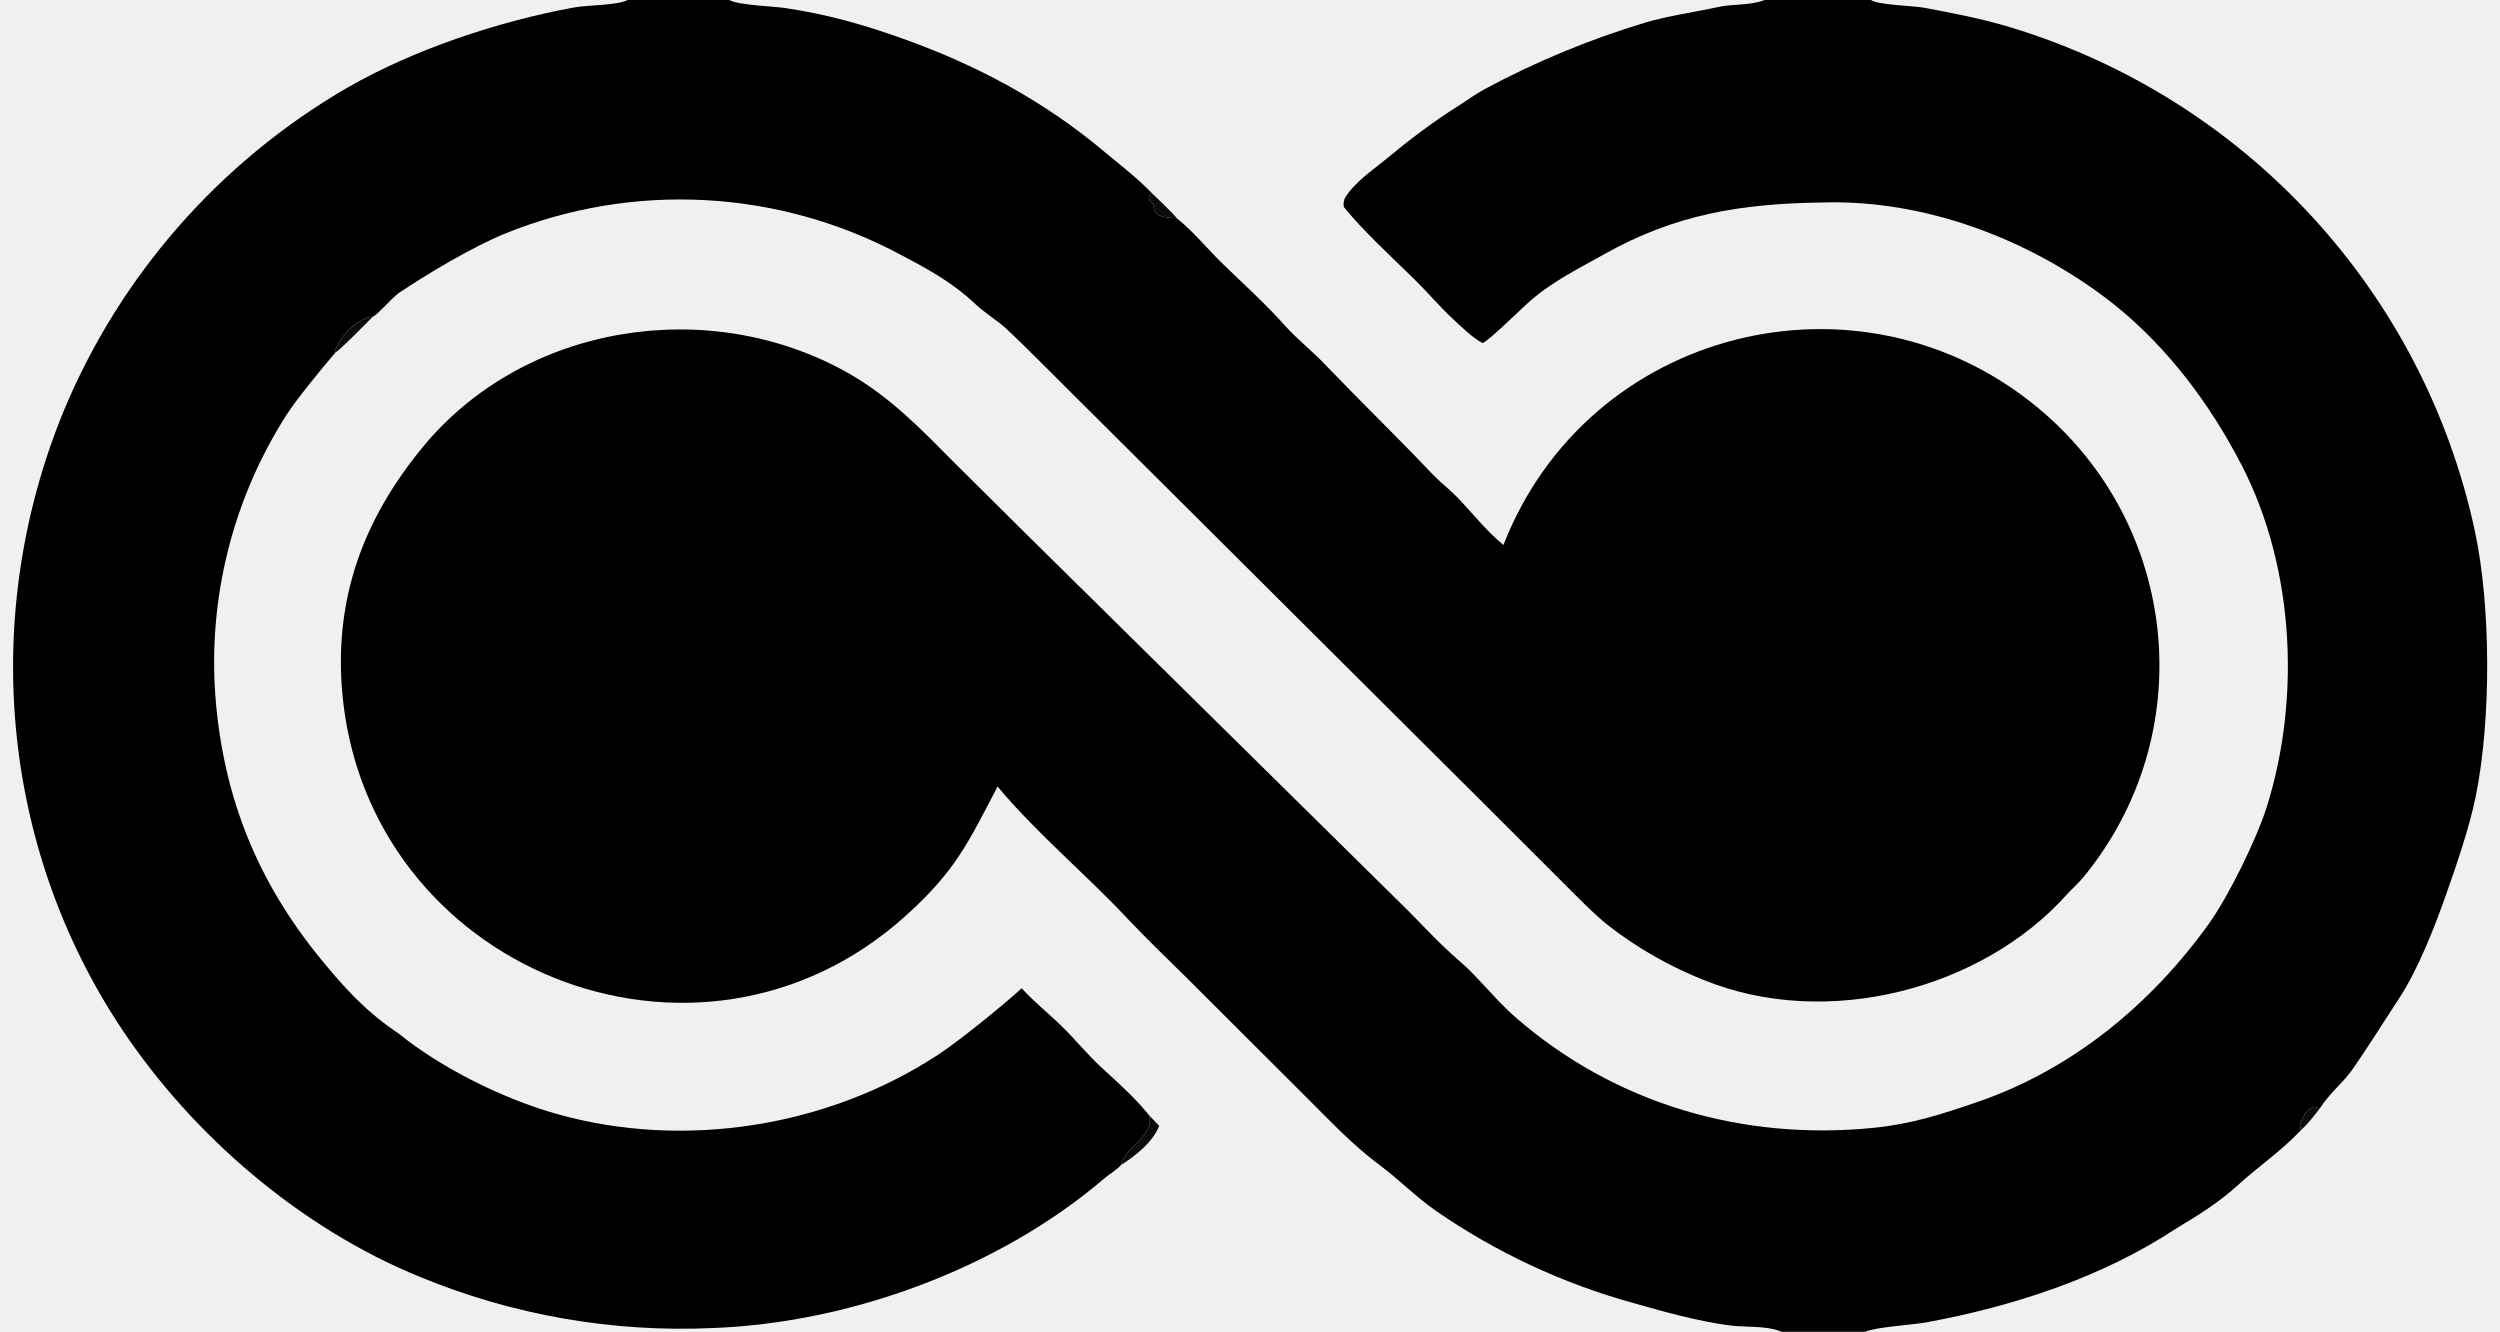
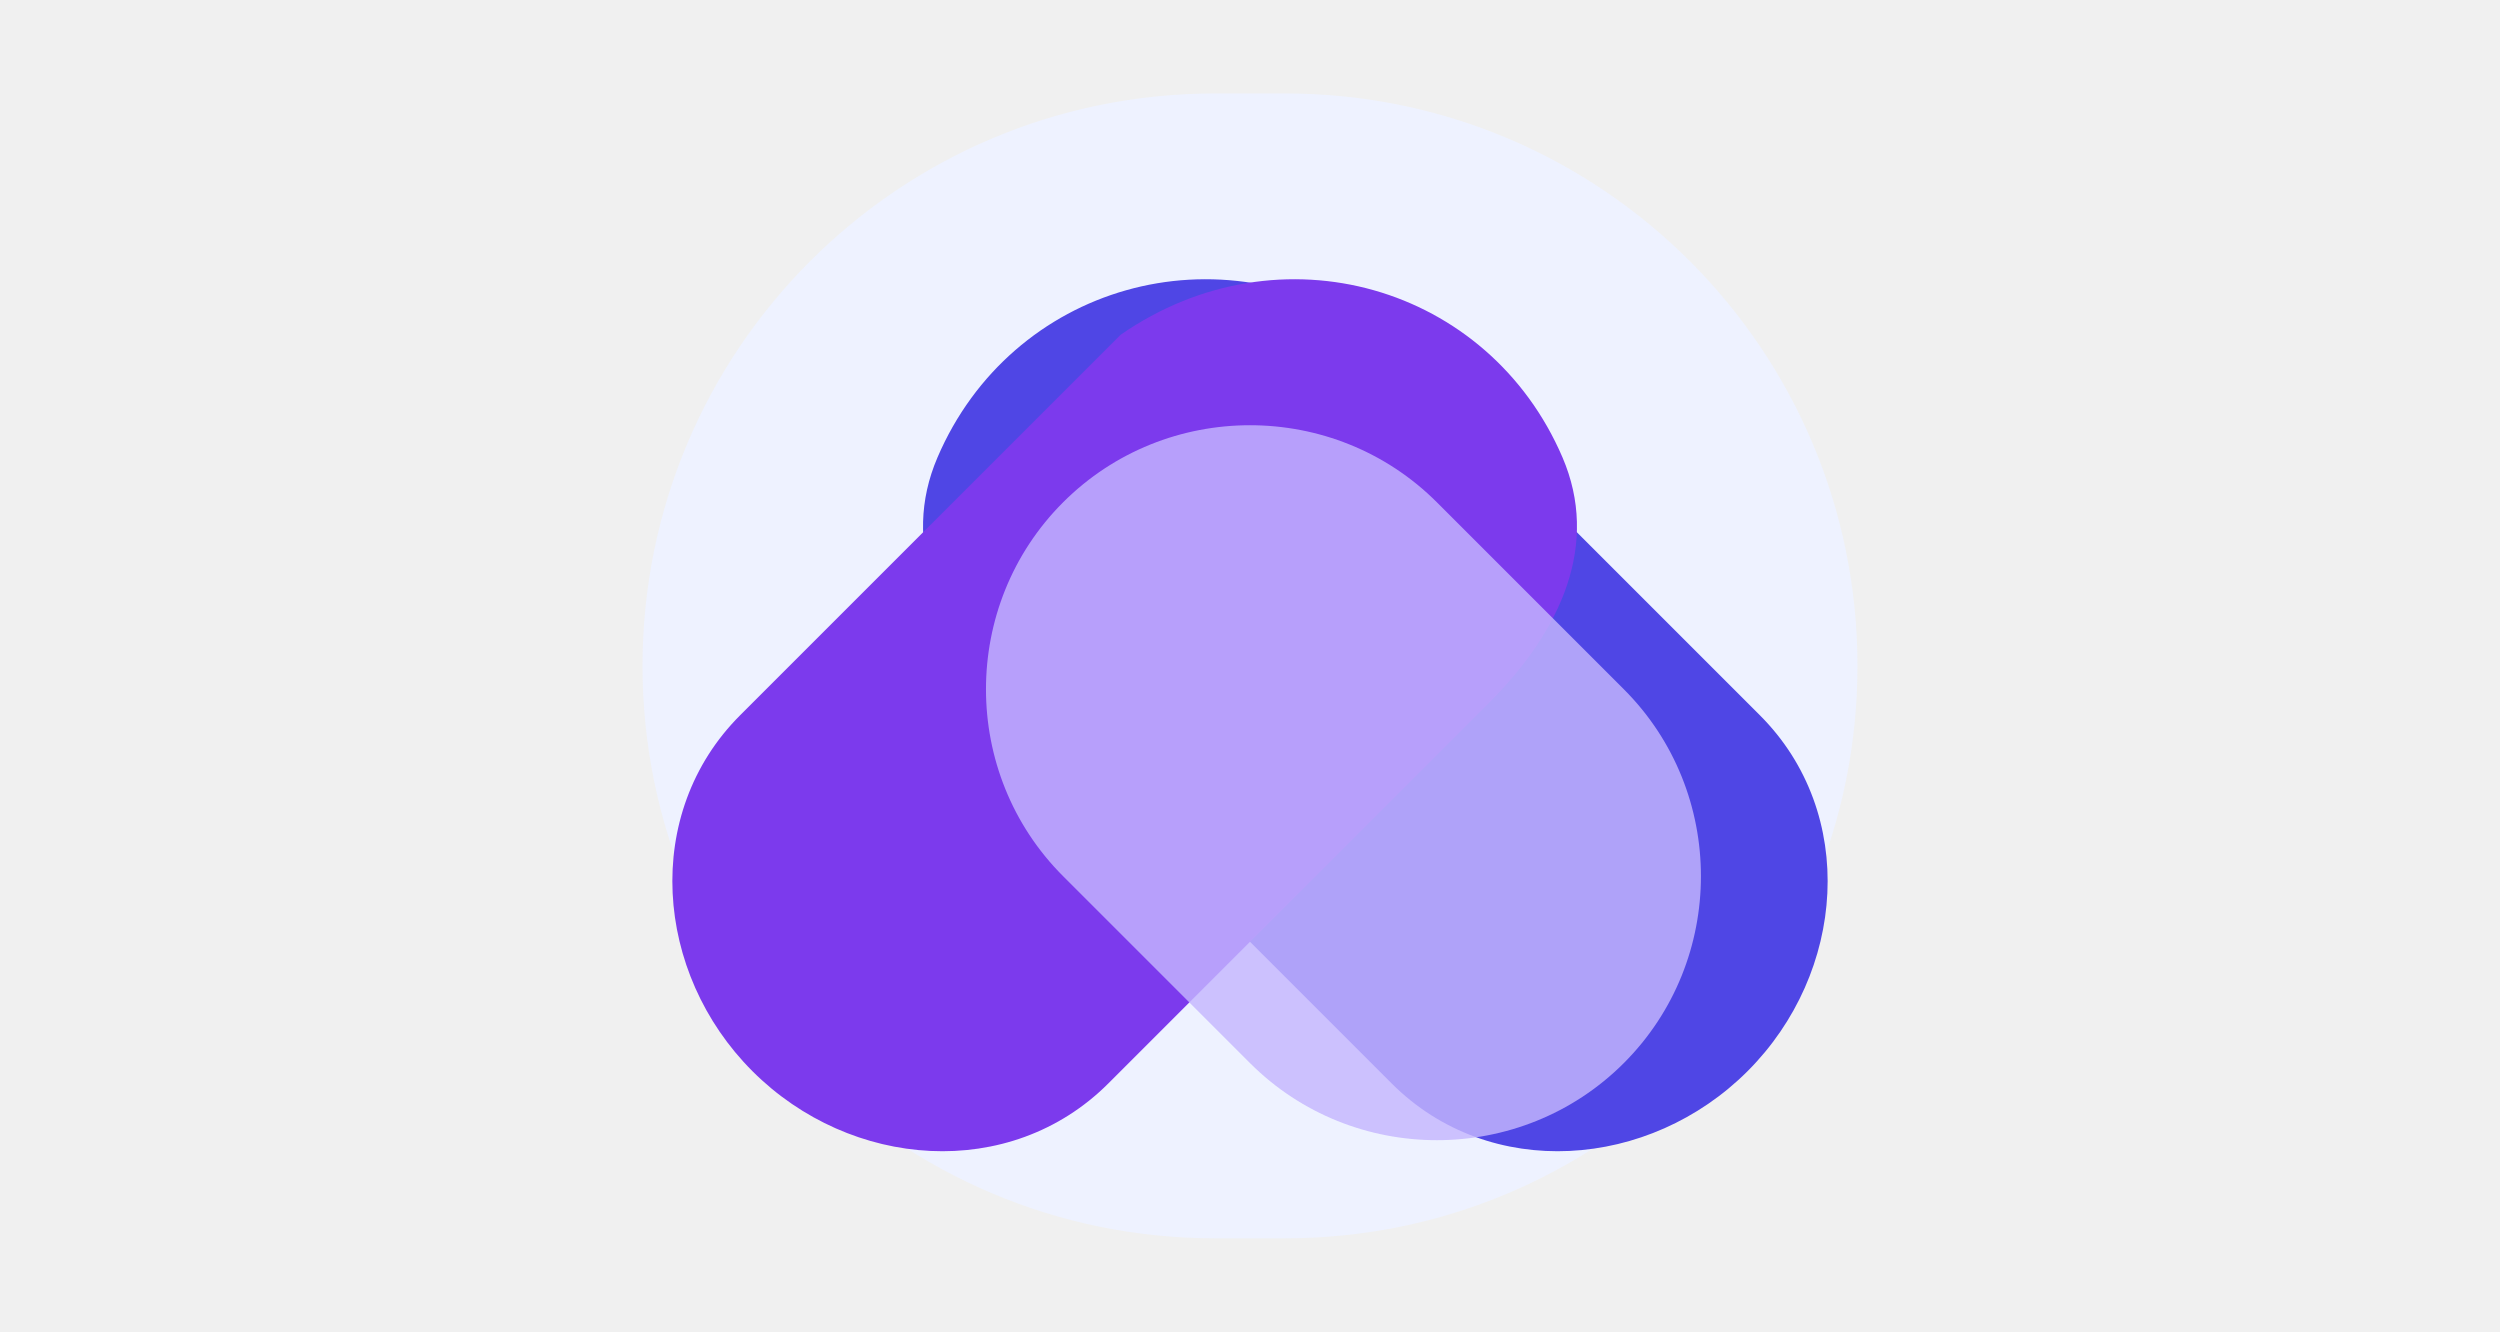
- <svg xmlns="http://www.w3.org/2000/svg" width="107" height="57" viewBox="0 0 107 57" fill="none">
-   <g clip-path="url(#clip0_564_1405)">
-     <path d="M75.525 0H80.081C80.363 0.213 81.908 0.248 82.362 0.333C83.616 0.57 84.846 0.801 86.069 1.176C96.128 4.234 103.731 12.491 105.927 22.742C106.621 25.982 106.62 30.829 105.964 34.074C105.692 35.416 105.134 37.035 104.676 38.334C104.197 39.696 103.474 41.528 102.681 42.733C102.032 43.718 101.361 44.804 100.69 45.764C100.272 46.363 99.755 46.724 99.278 47.454C99.135 47.394 99.082 47.337 98.962 47.4C98.682 47.547 98.541 47.854 98.436 48.132L98.481 48.37C97.588 49.311 96.71 49.876 95.766 50.737C94.955 51.477 94.076 52.015 93.14 52.58C89.97 54.674 86.175 55.91 82.454 56.596C81.86 56.706 80.28 56.795 79.831 57H76.254C75.588 56.722 74.739 56.821 74.028 56.728C72.674 56.551 71.223 56.145 69.911 55.771C66.879 54.935 64.011 53.594 61.429 51.804C60.56 51.194 59.887 50.49 59.058 49.873C57.85 48.974 56.935 47.975 55.875 46.927L50.838 41.897C49.96 41.03 49.052 40.164 48.208 39.265C46.451 37.394 44.334 35.63 42.696 33.663C41.406 36.136 40.874 37.291 38.772 39.189C29.858 47.238 15.622 41.46 14.641 29.557C14.314 25.584 15.56 22.218 18.087 19.144C22.442 13.845 30.333 12.632 36.241 15.933C38.102 16.972 39.462 18.411 40.928 19.884L43.902 22.837L59.896 38.612C60.815 39.502 61.473 40.278 62.482 41.146C63.287 41.839 64.011 42.801 64.882 43.557C69.139 47.254 74.579 48.828 80.175 48.273C81.837 48.106 83.129 47.684 84.685 47.147C88.713 45.756 92.086 42.963 94.544 39.53C95.382 38.361 96.585 35.909 97.015 34.543C98.529 29.733 98.181 23.919 95.711 19.473C94.32 16.885 92.406 14.461 90.08 12.719C86.663 10.16 82.287 8.536 78.004 8.666C74.531 8.715 71.707 9.163 68.649 10.887C67.458 11.557 66.351 12.085 65.323 13.032C65.07 13.261 63.625 14.665 63.455 14.681C63.081 14.507 62.5 13.948 62.18 13.647C61.512 13.017 61.173 12.578 60.49 11.908C59.541 10.98 58.373 9.913 57.532 8.877C57.475 8.807 57.519 8.541 57.575 8.453C58.005 7.775 58.732 7.3 59.344 6.793C60.339 5.969 61.346 5.204 62.441 4.516C62.795 4.293 63.153 4.027 63.521 3.827C65.696 2.652 68.039 1.683 70.409 0.97C71.381 0.677 72.551 0.518 73.552 0.297C74.158 0.163 74.872 0.242 75.477 0.018L75.525 0Z" fill="black" />
-     <path d="M26.874 0H31.21C31.653 0.232 33.046 0.26 33.617 0.346C35.416 0.616 36.904 1.037 38.608 1.643C41.816 2.784 44.692 4.325 47.301 6.522C47.946 7.058 48.689 7.635 49.278 8.244C49.183 8.439 49.154 8.415 49.197 8.581L49.388 8.757C49.299 9.299 49.956 9.321 50.37 9.34C51.122 9.956 51.66 10.637 52.343 11.3C53.254 12.186 54.166 13.006 55.018 13.96C55.531 14.534 56.202 15.053 56.73 15.621C58.245 17.195 59.812 18.714 61.315 20.299C61.632 20.633 62.022 20.928 62.342 21.256C63.018 21.95 63.593 22.705 64.347 23.325C67.969 14.04 79.581 11.156 87.194 17.429C93.311 22.469 94.188 31.452 89.157 37.559C88.941 37.822 88.69 38.029 88.468 38.277C84.841 42.333 78.202 44.089 72.925 41.946C71.463 41.366 70.091 40.583 68.848 39.622C68.236 39.141 67.439 38.315 66.866 37.746L63.544 34.428L51 21.934L45.604 16.562C44.773 15.743 43.963 14.908 43.113 14.108C42.701 13.721 42.154 13.399 41.758 13.025C40.783 12.1 39.766 11.545 38.581 10.921C33.338 8.101 27.105 7.766 21.588 10.008C20.228 10.571 18.29 11.715 17.059 12.548C16.806 12.719 16.134 13.499 15.97 13.545C15.26 13.635 14.569 14.367 14.335 15.025L14.35 15.094C13.8 15.741 12.742 17.02 12.277 17.733C9.96 21.349 8.888 25.62 9.226 29.898C9.578 34.196 11.052 37.77 13.724 41.039C14.776 42.326 15.665 43.296 17.061 44.236C18.903 45.723 21.523 47.027 23.829 47.677C29.271 49.212 35.414 48.242 40.142 45.148C41.065 44.544 42.913 43.041 43.729 42.298C44.279 42.901 44.894 43.382 45.47 43.949C46.028 44.497 46.531 45.12 47.107 45.654C47.851 46.346 48.54 46.938 49.184 47.737C49.417 48.614 48.203 49.042 47.979 49.861C47.824 50.053 47.486 50.248 47.284 50.421C42.765 54.285 36.408 56.619 30.505 56.84C26.21 57.036 21.925 56.286 17.954 54.642C12.87 52.568 8.263 48.614 5.23 44.068C-0.006 36.218 -0.841 26.258 2.734 17.571C5.151 11.775 9.404 6.926 14.845 3.764C17.721 2.112 21.303 0.92 24.558 0.322C25.195 0.205 26.335 0.245 26.874 0Z" fill="black" />
-     <path d="M49.184 47.737L49.614 48.187C49.35 48.874 48.592 49.48 47.979 49.861C48.202 49.042 49.416 48.614 49.184 47.737Z" fill="black" fill-opacity="0.949" />
-     <path d="M14.35 15.094L14.335 15.025C14.569 14.367 15.259 13.635 15.969 13.545C15.68 13.827 14.609 14.937 14.35 15.094Z" fill="black" fill-opacity="0.949" />
-     <path d="M49.278 8.244C49.481 8.433 50.216 9.141 50.37 9.34C49.956 9.321 49.299 9.3 49.388 8.757L49.197 8.581C49.154 8.416 49.183 8.439 49.278 8.244Z" fill="black" fill-opacity="0.949" />
-     <path d="M98.481 48.37L98.436 48.132C98.54 47.854 98.682 47.547 98.962 47.4C99.082 47.337 99.135 47.394 99.278 47.454C99.002 47.807 98.81 48.068 98.481 48.37Z" fill="black" fill-opacity="0.945" />
-   </g>
-   <defs>
-     <clipPath id="clip0_564_1405">
-       <rect width="107" height="57" fill="white" />
-     </clipPath>
-   </defs>
+ <svg xmlns="http://www.w3.org/2000/svg" width="107" height="57" viewBox="0 0 107 57" fill="none" role="img" aria-labelledby="title desc">
+   <path d="M27.5 28.5C27.5 14.969 38.469 4 52 4H55C68.531 4 79.5 14.969 79.5 28.5C79.5 42.031 68.531 53 55 53H52C38.469 53 27.5 42.031 27.5 28.5Z" fill="#EEF2FF" />
+   <path d="M40.124 19.579C43.276 12.225 52.207 9.599 59.036 14.327L75.322 30.612C79.524 34.815 78.999 41.643 74.796 45.846C70.594 50.048 63.765 50.574 59.563 46.371L43.277 30.086C40.124 26.933 38.548 23.256 40.124 19.579Z" fill="#4F46E5" />
+   <path d="M66.876 19.579C63.724 12.225 54.793 9.599 47.964 14.327L31.678 30.612C27.476 34.815 28.001 41.643 32.204 45.846C36.406 50.048 43.235 50.574 47.437 46.371L63.723 30.086C66.876 26.933 68.452 23.256 66.876 19.579Z" fill="#7C3AED" />
+   <path d="M45.5 21.5C49.9 17.1 57.1 17.1 61.5 21.5L69.5 29.5C73.9 33.9 73.9 41.1 69.5 45.5C65.1 49.9 57.9 49.9 53.5 45.5L45.5 37.5C41.1 33.1 41.1 25.9 45.5 21.5Z" fill="#C4B5FD" fill-opacity="0.82" />
</svg>
